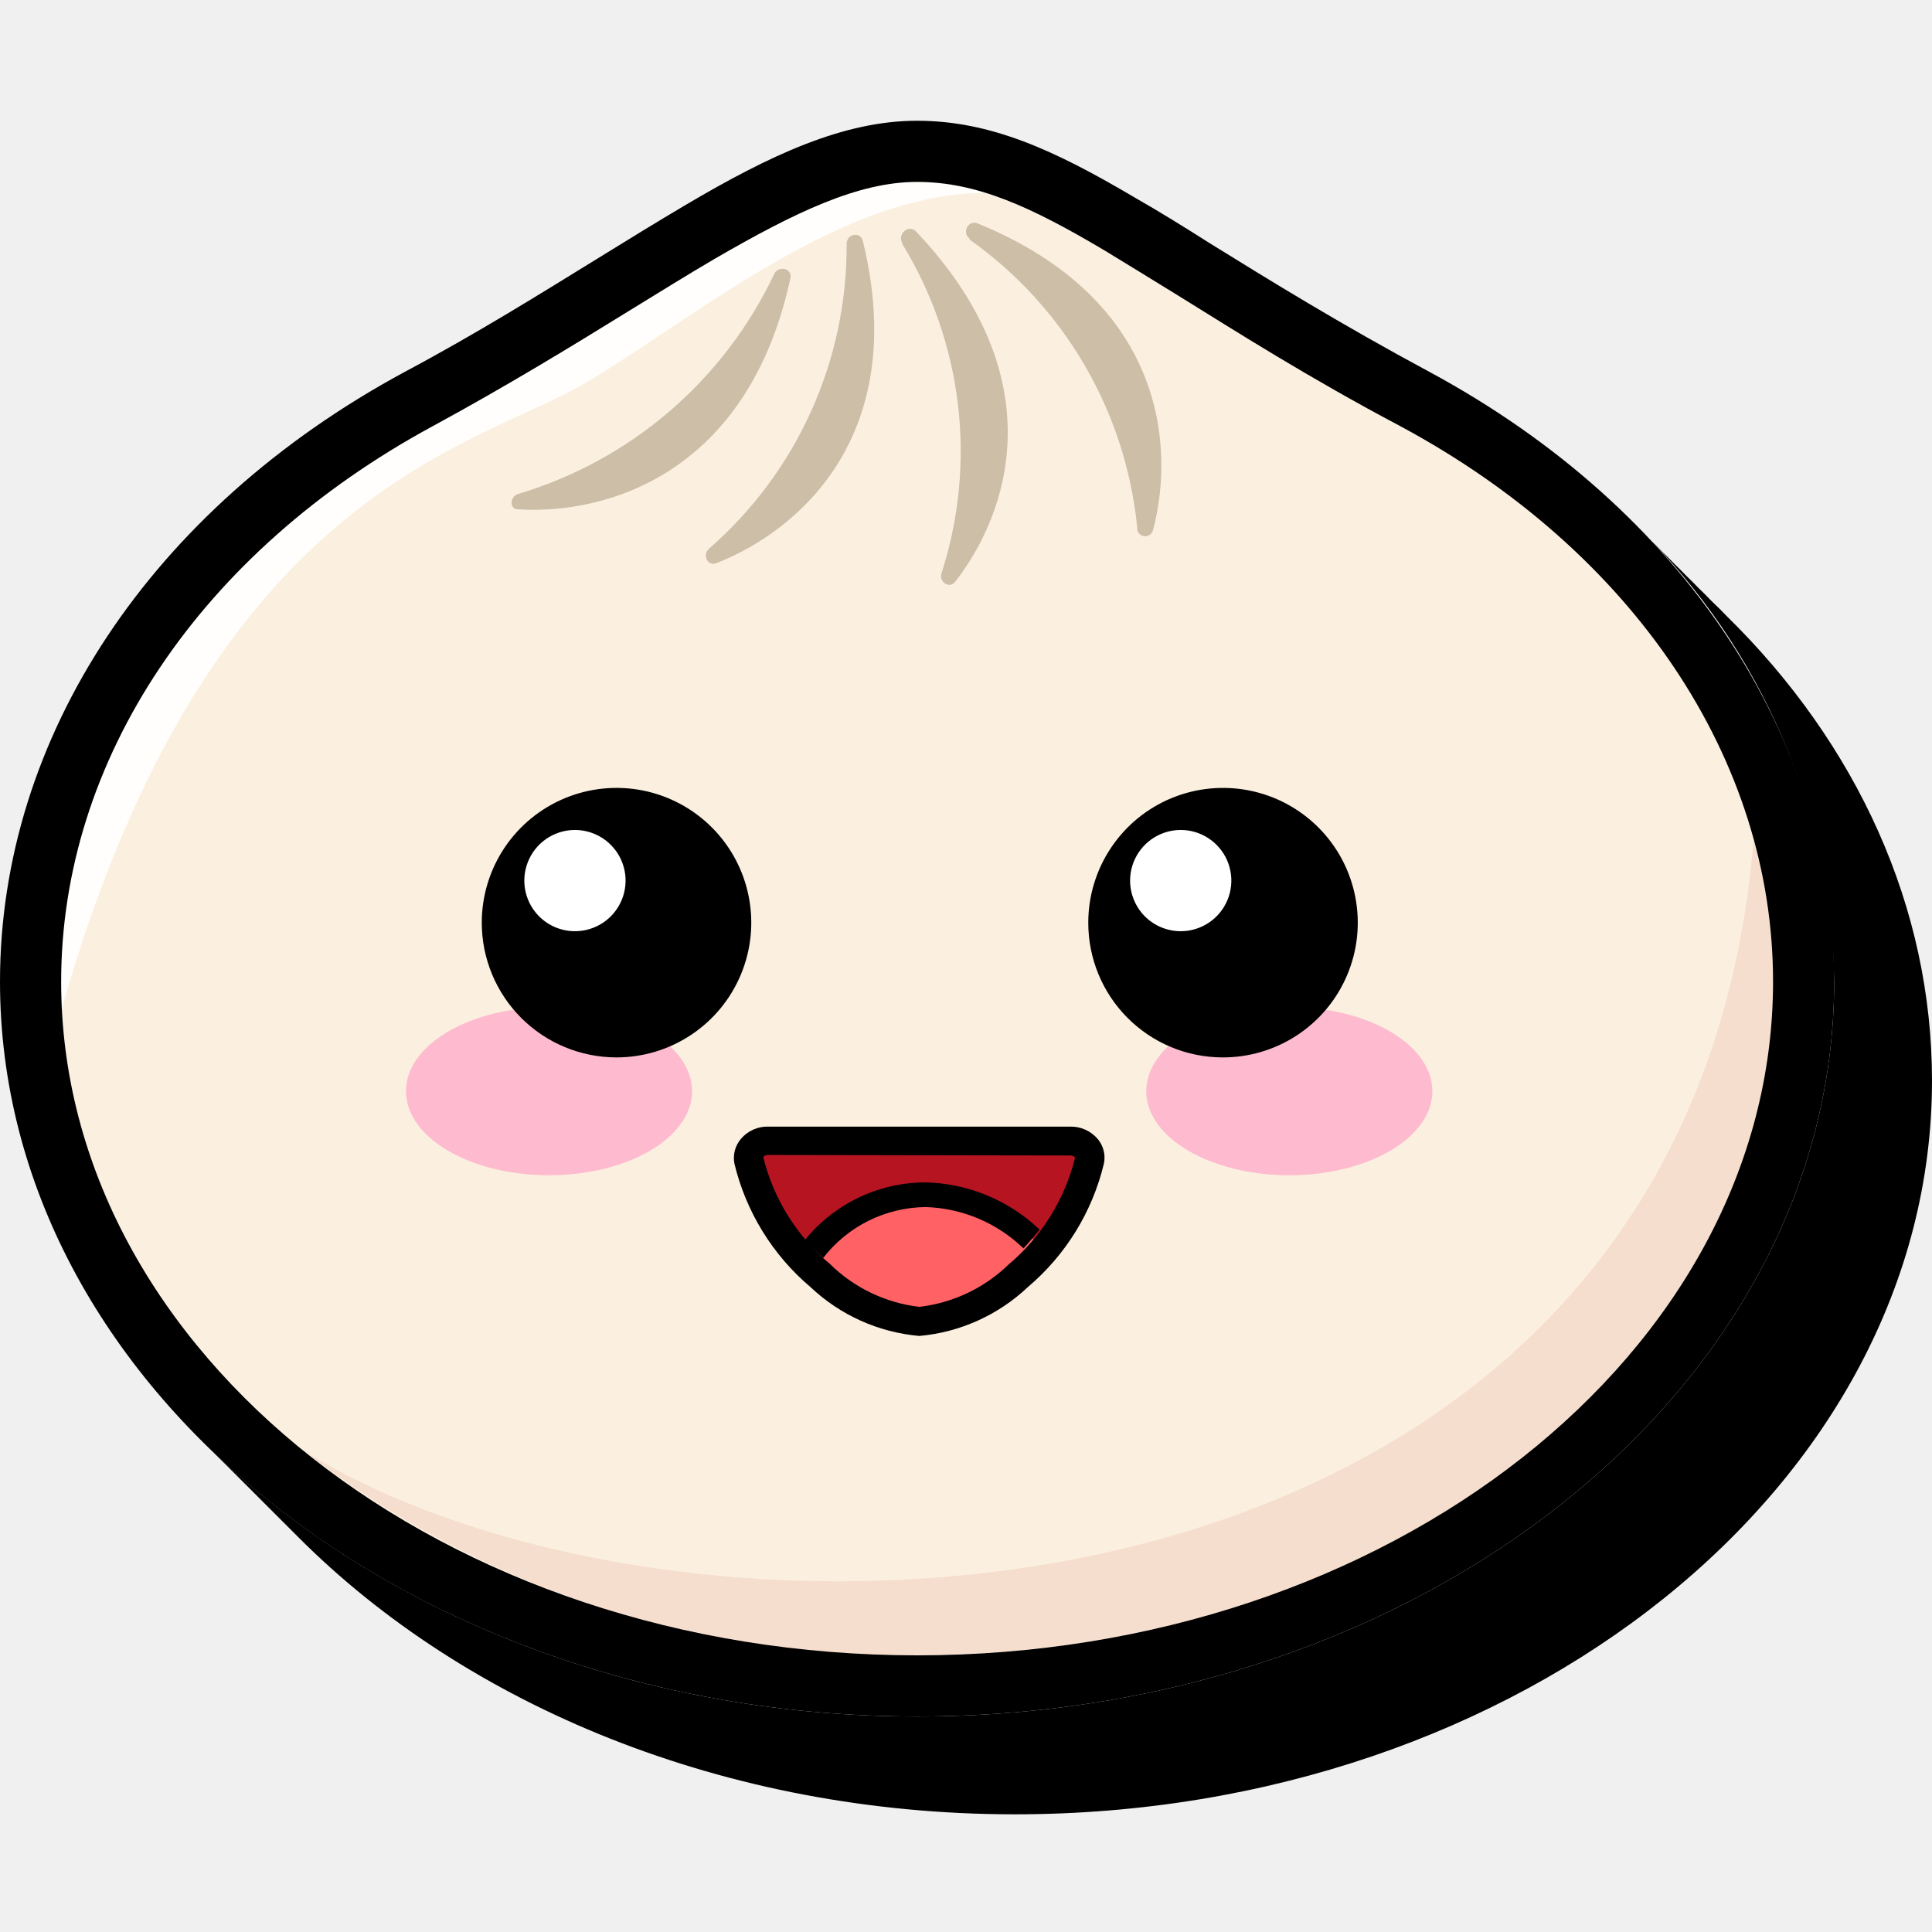
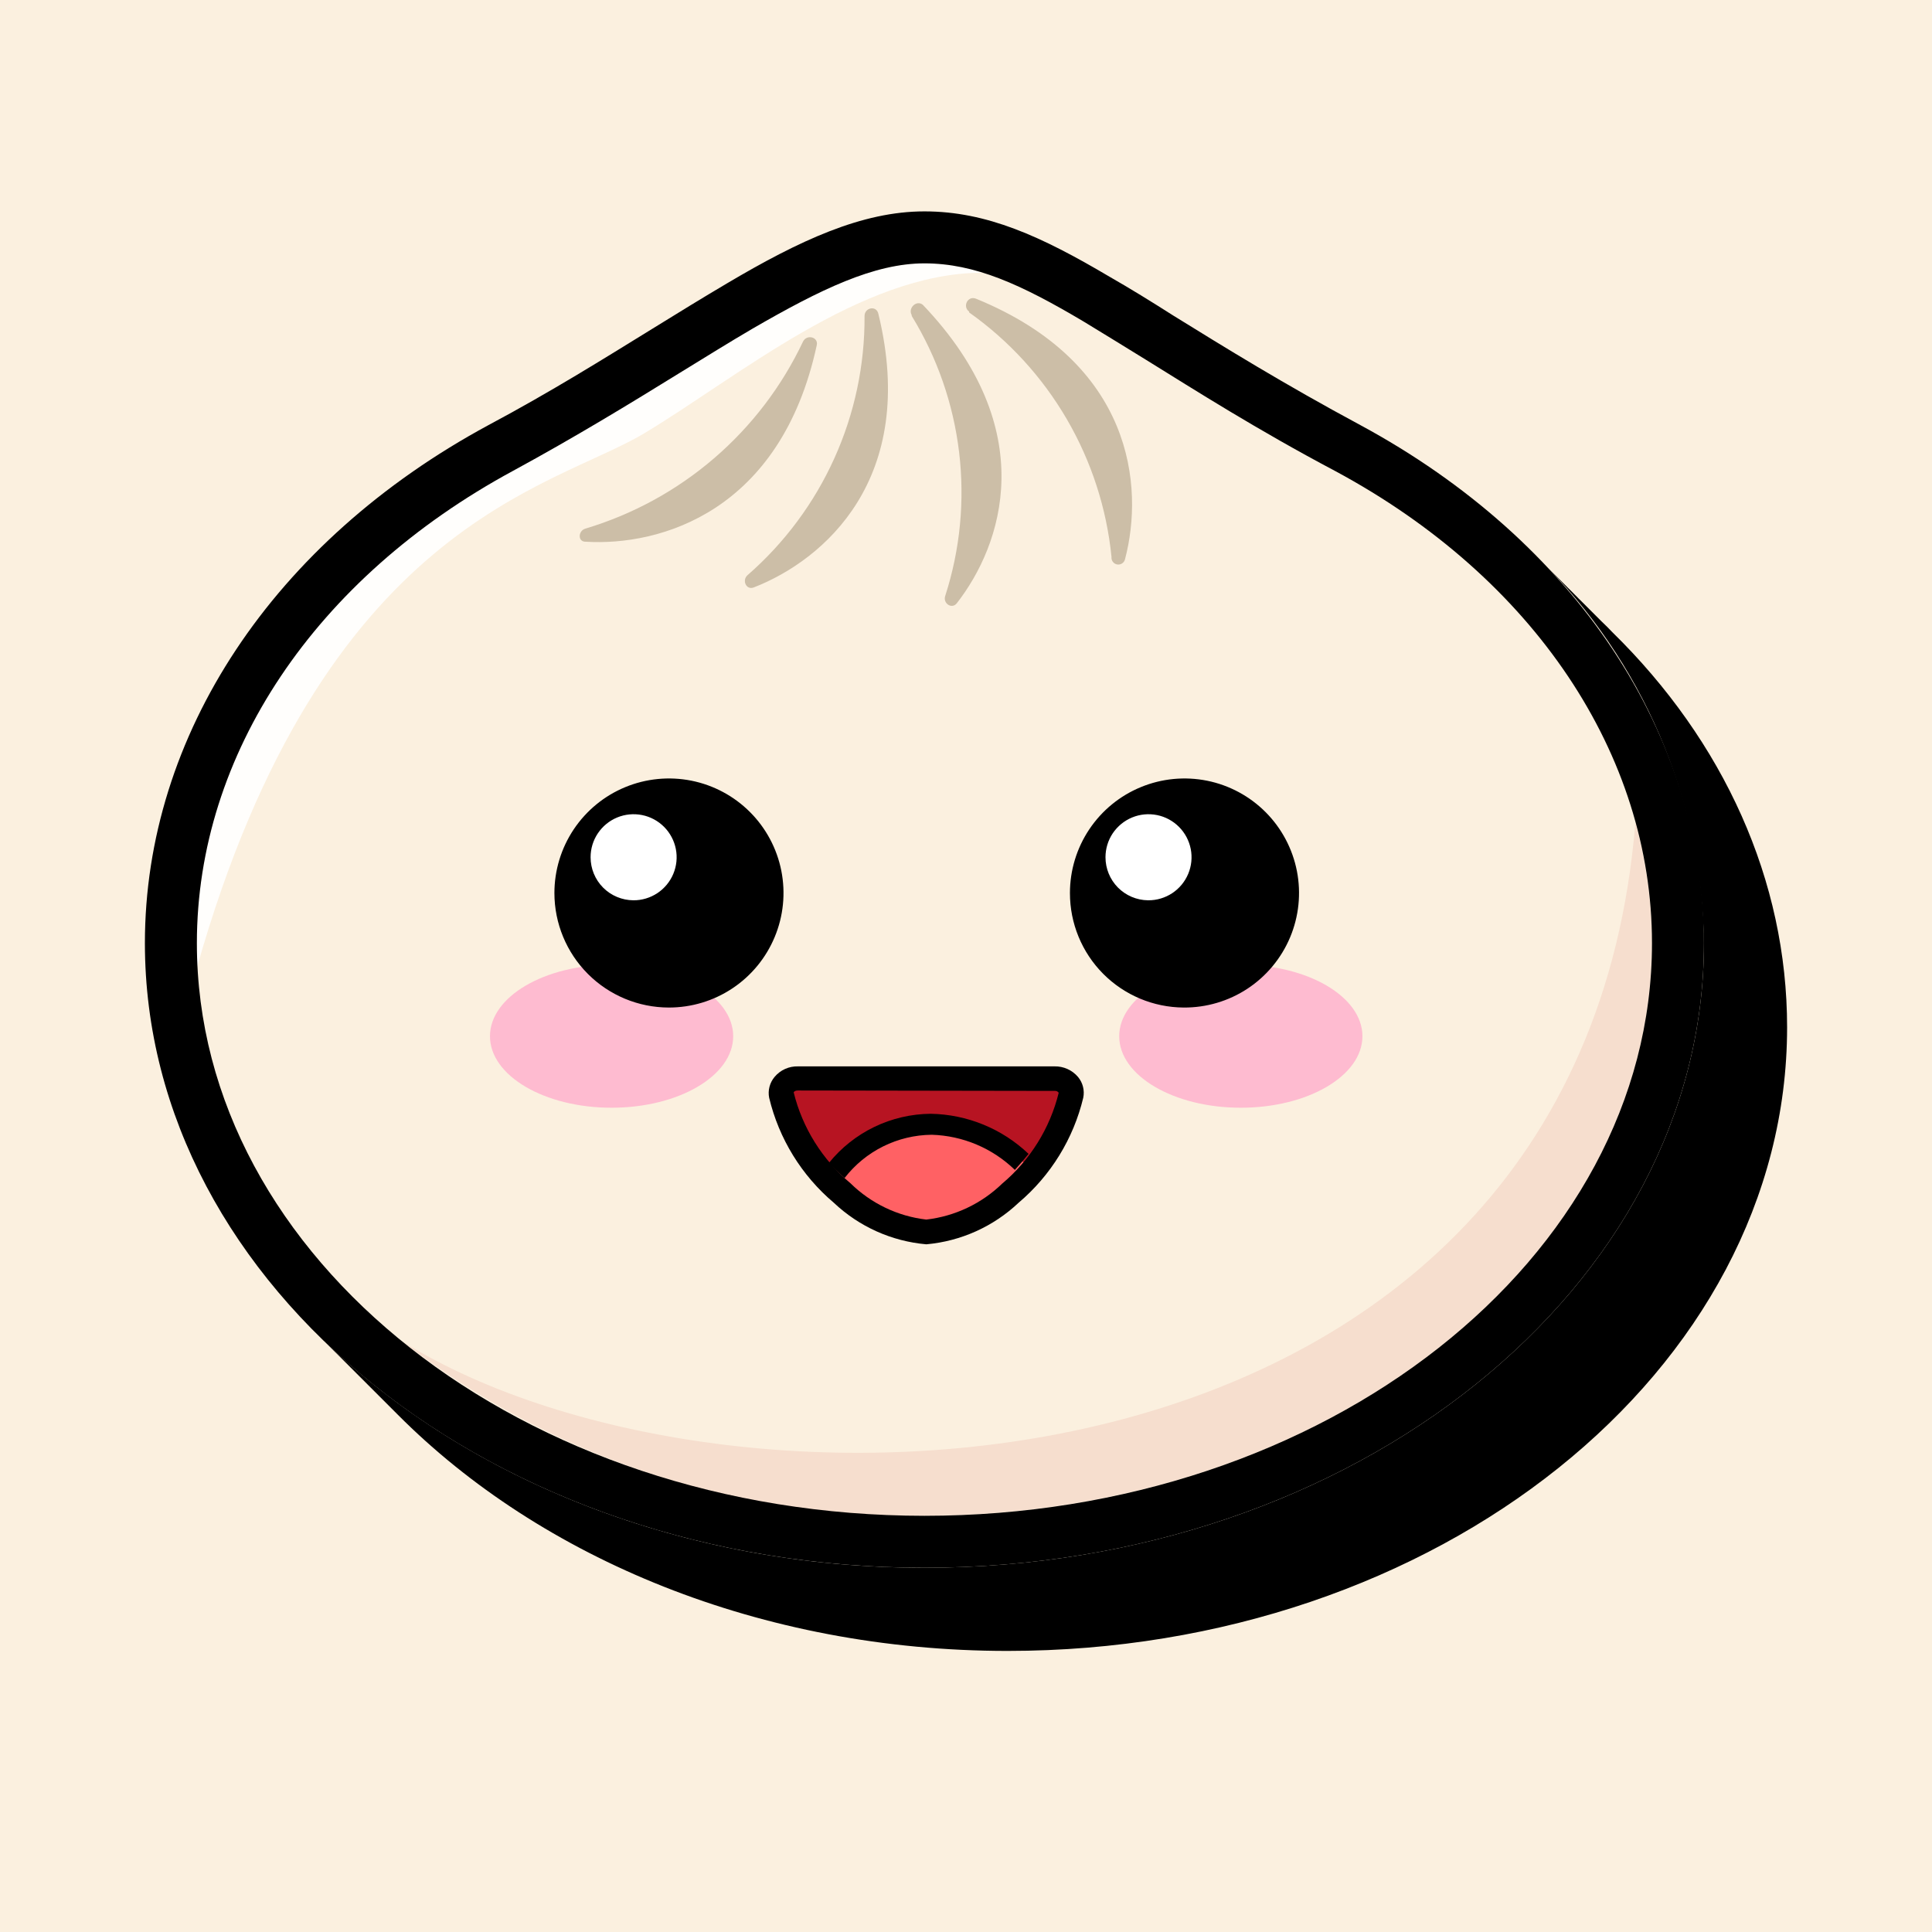
- <svg xmlns="http://www.w3.org/2000/svg" viewBox="0 0 80 80" fill="none">
-   <path d="M71.484 25.496C71.322 25.324 71.149 25.152 70.977 24.99C70.805 24.828 70.643 24.646 70.471 24.483C70.299 24.322 70.137 24.139 69.965 23.977C69.792 23.815 69.63 23.633 69.458 23.471C69.286 23.309 69.124 23.127 68.952 22.965C68.78 22.802 68.618 22.62 68.446 22.458C68.273 22.296 68.111 22.114 67.939 21.952C72.962 26.888 75.84 33.604 75.949 40.646C75.949 57.425 58.916 71.076 37.975 71.076C26.248 71.076 15.757 66.792 8.78 60.078L9.286 60.585L9.792 61.091L10.299 61.597L10.805 62.104L11.311 62.61L11.818 63.117L12.324 63.623C19.291 70.62 30.015 75.127 42.025 75.127C62.967 75.127 80 61.476 80 44.747C80 37.597 76.921 30.823 71.484 25.496Z" fill="black" />
-   <path d="M73.418 40.646C73.418 56.048 57.549 68.534 37.975 68.534C18.4 68.534 2.532 56.048 2.532 40.646C2.532 31.096 8.608 22.661 17.944 17.658C27.281 12.656 33.094 7.532 37.975 7.532C42.856 7.532 47.028 11.714 58.005 17.658C67.342 22.661 73.418 31.096 73.418 40.646Z" fill="#FBF0DF" />
-   <path d="M73.418 40.646C73.413 38.667 73.14 36.698 72.608 34.792C69.843 68.514 28.709 70.134 12.537 60.048C19.807 65.683 28.778 68.676 37.975 68.534C57.519 68.534 73.418 56.028 73.418 40.646Z" fill="#F6DECE" />
-   <path d="M24.334 15.805C28.861 13.091 34.876 7.997 40.79 7.987C39.88 7.693 38.931 7.54 37.975 7.532C35.524 7.532 32.911 8.797 29.62 10.701C28.476 11.37 27.291 12.109 26.035 12.879C23.676 14.337 20.972 15.987 17.934 17.638C8.294 22.853 2.532 31.451 2.532 40.646C2.532 41.051 2.532 41.456 2.532 41.851C8.668 20.17 19.818 18.519 24.334 15.805Z" fill="#FFFEFC" />
-   <path fill-rule="evenodd" clip-rule="evenodd" d="M35.058 10.094C35.072 12.485 34.57 14.851 33.586 17.03C32.602 19.209 31.16 21.151 29.357 22.721C29.073 22.975 29.296 23.461 29.661 23.319C33.073 21.992 37.681 18.023 35.737 10.013C35.656 9.557 35.058 9.678 35.058 10.094ZM37.357 10.094C38.596 12.115 39.383 14.381 39.665 16.735C39.946 19.09 39.715 21.477 38.987 23.734C38.866 24.089 39.301 24.392 39.544 24.099C41.762 21.263 43.696 15.633 37.904 9.557C37.61 9.294 37.154 9.699 37.357 10.053V10.094ZM40.152 9.922C42.092 11.295 43.715 13.069 44.912 15.123C46.109 17.178 46.851 19.465 47.089 21.83C47.078 21.916 47.101 22.002 47.153 22.07C47.204 22.139 47.28 22.186 47.365 22.2C47.449 22.214 47.536 22.195 47.607 22.147C47.678 22.099 47.728 22.026 47.747 21.942C48.678 18.408 48.152 12.382 40.486 9.253C40.081 9.091 39.818 9.638 40.152 9.881V9.922ZM21.458 20.453C23.766 19.764 25.903 18.596 27.73 17.025C29.557 15.455 31.032 13.518 32.061 11.339C32.243 10.975 32.82 11.117 32.729 11.521C30.977 19.623 25.114 21.314 21.468 21.091C21.084 21.101 21.094 20.565 21.458 20.453Z" fill="#CCBEA7" />
-   <path d="M37.975 71.076C17.033 71.076 0 57.425 0 40.646C0 30.519 6.258 21.071 16.739 15.41C19.777 13.79 22.38 12.159 24.699 10.732C25.975 9.942 27.18 9.203 28.344 8.514C31.899 6.408 34.937 5 37.975 5C41.013 5 43.666 6.215 46.987 8.18C48 8.757 49.013 9.385 50.096 10.073C52.618 11.633 55.463 13.395 59.21 15.41C69.691 21.071 75.949 30.509 75.949 40.646C75.949 57.425 58.916 71.076 37.975 71.076ZM37.975 7.532C35.524 7.532 32.911 8.797 29.62 10.701C28.476 11.37 27.291 12.109 26.035 12.879C23.676 14.337 20.972 15.987 17.934 17.638C8.294 22.853 2.532 31.451 2.532 40.646C2.532 56.028 18.43 68.544 37.975 68.544C57.519 68.544 73.418 56.028 73.418 40.646C73.418 31.451 67.656 22.853 58.005 17.658C54.177 15.633 51.19 13.729 48.77 12.23C47.666 11.552 46.653 10.924 45.732 10.367C42.663 8.544 40.425 7.532 37.975 7.532Z" fill="black" />
-   <path d="M45.114 48.038C44.659 49.901 43.623 51.572 42.157 52.808C41.056 53.875 39.631 54.545 38.106 54.711C36.536 54.571 35.061 53.9 33.924 52.808C32.472 51.566 31.452 49.896 31.008 48.038C30.993 47.928 31.004 47.815 31.039 47.71C31.074 47.604 31.133 47.508 31.212 47.429C31.29 47.35 31.385 47.29 31.49 47.253C31.595 47.217 31.707 47.204 31.818 47.218H44.314C44.424 47.206 44.535 47.219 44.638 47.257C44.742 47.294 44.836 47.355 44.913 47.434C44.99 47.513 45.048 47.608 45.083 47.713C45.118 47.817 45.128 47.929 45.114 48.038Z" fill="#B71422" />
-   <path d="M33.924 52.889C35.059 53.981 36.529 54.659 38.096 54.813C39.66 54.657 41.126 53.979 42.258 52.889C42.62 52.551 42.959 52.189 43.271 51.805C42.647 51.097 41.885 50.525 41.032 50.122C40.178 49.72 39.252 49.497 38.309 49.466C37.3 49.49 36.312 49.758 35.43 50.249C34.548 50.739 33.798 51.437 33.246 52.281C33.478 52.494 33.681 52.696 33.924 52.889Z" fill="#FF6164" />
-   <path d="M34.086 52.089C34.588 51.44 35.231 50.913 35.966 50.548C36.701 50.183 37.509 49.99 38.329 49.982C39.846 50.027 41.291 50.638 42.38 51.694C42.613 51.441 42.835 51.177 43.048 50.914C41.76 49.687 40.057 48.989 38.279 48.959C37.328 48.968 36.391 49.186 35.535 49.599C34.678 50.013 33.924 50.61 33.327 51.349C33.566 51.609 33.82 51.856 34.086 52.089Z" fill="black" />
-   <path d="M38.066 55.319C36.378 55.171 34.79 54.457 33.559 53.294C31.992 51.968 30.889 50.176 30.41 48.18C30.376 48.002 30.382 47.819 30.427 47.644C30.473 47.468 30.557 47.306 30.673 47.167C30.812 46.999 30.987 46.866 31.186 46.776C31.384 46.687 31.6 46.644 31.818 46.651H44.314C44.531 46.646 44.746 46.69 44.944 46.779C45.142 46.869 45.318 47.001 45.458 47.167C45.574 47.306 45.656 47.469 45.7 47.645C45.744 47.82 45.748 48.003 45.711 48.18C45.233 50.176 44.13 51.968 42.562 53.294C41.334 54.455 39.75 55.169 38.066 55.319ZM31.818 47.825C31.656 47.825 31.615 47.896 31.605 47.916C32.033 49.648 33.001 51.198 34.37 52.342C35.37 53.327 36.671 53.951 38.066 54.114C39.457 53.953 40.757 53.337 41.762 52.362C43.126 51.216 44.09 49.666 44.517 47.937C44.494 47.904 44.464 47.879 44.428 47.863C44.392 47.846 44.353 47.841 44.314 47.846L31.818 47.825Z" fill="black" />
-   <path d="M53.387 48.666C56.659 48.666 59.311 47.106 59.311 45.182C59.311 43.258 56.659 41.699 53.387 41.699C50.116 41.699 47.463 43.258 47.463 45.182C47.463 47.106 50.116 48.666 53.387 48.666Z" fill="#FEBBD0" />
-   <path d="M22.734 48.666C26.006 48.666 28.658 47.106 28.658 45.182C28.658 43.258 26.006 41.699 22.734 41.699C19.462 41.699 16.81 43.258 16.81 45.182C16.81 47.106 19.462 48.666 22.734 48.666Z" fill="#FEBBD0" />
-   <path fill-rule="evenodd" clip-rule="evenodd" d="M25.519 43.785C26.623 43.787 27.703 43.461 28.622 42.849C29.541 42.237 30.257 41.367 30.681 40.347C31.105 39.328 31.217 38.206 31.003 37.123C30.789 36.04 30.258 35.044 29.478 34.263C28.698 33.482 27.704 32.949 26.621 32.733C25.539 32.517 24.416 32.627 23.396 33.049C22.376 33.471 21.504 34.186 20.89 35.104C20.277 36.022 19.949 37.101 19.949 38.205C19.949 39.683 20.536 41.101 21.58 42.147C22.624 43.193 24.041 43.782 25.519 43.785ZM50.602 43.785C51.708 43.793 52.791 43.472 53.713 42.864C54.636 42.256 55.358 41.387 55.786 40.368C56.215 39.35 56.331 38.227 56.12 37.142C55.91 36.056 55.382 35.059 54.603 34.274C53.824 33.49 52.83 32.954 51.747 32.736C50.663 32.517 49.539 32.625 48.517 33.046C47.495 33.467 46.621 34.182 46.007 35.101C45.392 36.019 45.063 37.1 45.063 38.205C45.061 39.679 45.642 41.093 46.68 42.139C47.718 43.185 49.129 43.777 50.602 43.785Z" fill="black" />
-   <path fill-rule="evenodd" clip-rule="evenodd" d="M23.797 38.559C24.212 38.562 24.619 38.44 24.965 38.211C25.311 37.982 25.581 37.655 25.741 37.273C25.901 36.89 25.945 36.468 25.865 36.061C25.785 35.653 25.586 35.279 25.293 34.985C25.001 34.691 24.627 34.49 24.22 34.408C23.813 34.326 23.391 34.367 23.008 34.526C22.624 34.684 22.296 34.953 22.065 35.298C21.835 35.643 21.711 36.048 21.711 36.463C21.711 37.017 21.931 37.549 22.322 37.942C22.713 38.335 23.243 38.557 23.797 38.559ZM48.881 38.559C49.296 38.562 49.702 38.44 50.048 38.211C50.394 37.982 50.665 37.655 50.825 37.273C50.985 36.89 51.028 36.468 50.948 36.061C50.869 35.653 50.67 35.279 50.377 34.985C50.084 34.691 49.711 34.49 49.304 34.408C48.897 34.326 48.475 34.367 48.091 34.526C47.708 34.684 47.38 34.953 47.149 35.298C46.918 35.643 46.795 36.048 46.795 36.463C46.795 37.014 47.012 37.543 47.398 37.935C47.785 38.327 48.31 38.551 48.861 38.559H48.881Z" fill="white" />
+ <svg xmlns="http://www.w3.org/2000/svg" viewBox="0 0 80 80">
+   <rect width="100%" height="100%" fill="#FBF0DF" />
+   <path d="M66.761 26.175C66.623 26.029 66.477 25.882 66.331 25.745C66.184 25.607 66.046 25.452 65.9 25.314C65.754 25.177 65.616 25.022 65.47 24.884C65.323 24.746 65.186 24.591 65.04 24.453C64.893 24.316 64.755 24.161 64.609 24.023C64.463 23.885 64.325 23.73 64.179 23.593C64.032 23.455 63.895 23.3 63.748 23.162C68.018 27.358 70.464 33.066 70.557 39.052C70.557 53.315 56.079 64.918 38.279 64.918C28.311 64.918 19.393 61.277 13.463 55.57L13.893 56L14.324 56.431L14.754 56.861L15.184 57.291L15.615 57.722L16.045 58.152L16.476 58.583C22.398 64.53 31.513 68.361 41.721 68.361C59.522 68.361 74 56.758 74 42.538C74 36.461 71.383 30.703 66.761 26.175Z" fill="black" />
+   <path d="M68.405 39.052C68.405 52.144 54.917 62.757 38.278 62.757C21.64 62.757 8.152 52.144 8.152 39.052C8.152 30.935 13.316 23.765 21.253 19.513C29.189 15.261 34.13 10.905 38.278 10.905C42.427 10.905 45.974 14.46 55.304 19.513C63.24 23.765 68.405 30.935 68.405 39.052Z" fill="#FBF0DF" />
+   <path d="M68.405 39.052C68.401 37.37 68.169 35.696 67.716 34.077C65.366 62.74 30.402 64.117 16.656 55.544C22.835 60.334 30.461 62.877 38.278 62.757C54.891 62.757 68.405 52.127 68.405 39.052Z" fill="#F6DECE" />
+   <path d="M26.684 17.938C30.532 15.631 35.644 11.301 40.671 11.293C39.898 11.043 39.091 10.912 38.278 10.905C36.195 10.905 33.975 11.981 31.177 13.599C30.204 14.167 29.197 14.796 28.13 15.45C26.124 16.689 23.826 18.092 21.244 19.495C13.05 23.928 8.152 31.236 8.152 39.052C8.152 39.396 8.152 39.74 8.152 40.076C13.368 21.647 22.845 20.244 26.684 17.938Z" fill="#FFFEFC" />
+   <path fill-rule="evenodd" clip-rule="evenodd" d="M35.799 13.083C35.812 15.115 35.385 17.126 34.548 18.979C33.712 20.831 32.486 22.481 30.953 23.817C30.712 24.032 30.902 24.445 31.212 24.324C34.112 23.197 38.029 19.823 36.376 13.014C36.307 12.627 35.799 12.73 35.799 13.083ZM37.753 13.083C38.806 14.801 39.476 16.727 39.715 18.728C39.954 20.73 39.758 22.759 39.139 24.677C39.036 24.979 39.406 25.237 39.613 24.987C41.498 22.577 43.142 17.791 38.218 12.627C37.968 12.403 37.581 12.747 37.753 13.049V13.083ZM40.129 12.937C41.778 14.104 43.158 15.612 44.175 17.358C45.192 19.104 45.823 21.048 46.025 23.059C46.017 23.131 46.036 23.205 46.08 23.263C46.123 23.322 46.188 23.361 46.26 23.373C46.332 23.385 46.406 23.369 46.466 23.328C46.527 23.288 46.569 23.225 46.585 23.154C47.377 20.15 46.929 15.028 40.413 12.368C40.069 12.231 39.845 12.696 40.129 12.902V12.937ZM24.239 21.889C26.201 21.302 28.018 20.31 29.57 18.975C31.123 17.64 32.378 15.993 33.252 14.142C33.407 13.832 33.897 13.952 33.82 14.296C32.331 21.183 27.347 22.62 24.248 22.431C23.921 22.439 23.93 21.983 24.239 21.889Z" fill="#CCBEA7" />
+   <path d="M38.278 64.918C20.478 64.918 6 53.315 6 39.052C6 30.444 11.319 22.413 20.228 17.602C22.811 16.225 25.023 14.839 26.994 13.625C28.078 12.954 29.103 12.325 30.093 11.74C33.114 9.95 35.696 8.753 38.278 8.753C40.861 8.753 43.116 9.786 45.939 11.456C46.8 11.947 47.661 12.48 48.582 13.066C50.725 14.391 53.144 15.889 56.328 17.602C65.237 22.413 70.557 30.436 70.557 39.052C70.557 53.315 56.079 64.918 38.278 64.918ZM38.278 10.905C36.195 10.905 33.975 11.981 31.177 13.599C30.204 14.167 29.197 14.796 28.13 15.45C26.125 16.689 23.826 18.093 21.244 19.496C13.05 23.928 8.152 31.236 8.152 39.052C8.152 52.127 21.666 62.766 38.278 62.766C54.891 62.766 68.405 52.127 68.405 39.052C68.405 31.236 63.507 23.928 55.304 19.513C52.05 17.791 49.511 16.173 47.454 14.899C46.516 14.322 45.655 13.789 44.872 13.315C42.264 11.766 40.361 10.905 38.278 10.905Z" fill="black" />
+   <path d="M44.347 45.335C43.96 46.919 43.08 48.339 41.834 49.39C40.898 50.297 39.686 50.866 38.39 51.008C37.056 50.889 35.802 50.318 34.835 49.39C33.602 48.334 32.734 46.915 32.356 45.335C32.344 45.242 32.353 45.146 32.383 45.057C32.413 44.967 32.463 44.885 32.53 44.818C32.596 44.751 32.677 44.7 32.767 44.668C32.856 44.637 32.951 44.627 33.045 44.638H43.667C43.76 44.628 43.854 44.64 43.943 44.672C44.031 44.703 44.111 44.755 44.176 44.822C44.242 44.889 44.291 44.97 44.321 45.059C44.35 45.148 44.359 45.242 44.347 45.335Z" fill="#B71422" />
+   <path d="M34.836 49.458C35.8 50.387 37.049 50.963 38.382 51.094C39.711 50.962 40.958 50.386 41.919 49.458C42.227 49.172 42.515 48.864 42.78 48.537C42.25 47.936 41.602 47.449 40.877 47.107C40.152 46.765 39.364 46.575 38.563 46.549C37.705 46.569 36.865 46.798 36.115 47.215C35.366 47.632 34.729 48.224 34.259 48.942C34.457 49.123 34.629 49.295 34.836 49.458Z" fill="#FF6164" />
+   <path d="M34.973 48.779C35.4 48.227 35.946 47.779 36.571 47.469C37.195 47.159 37.882 46.995 38.58 46.988C39.868 47.026 41.097 47.545 42.023 48.443C42.221 48.228 42.41 48.004 42.591 47.78C41.496 46.737 40.048 46.144 38.536 46.119C37.728 46.126 36.932 46.312 36.204 46.663C35.477 47.014 34.836 47.522 34.327 48.15C34.531 48.371 34.746 48.581 34.973 48.779Z" fill="black" />
+   <path d="M38.356 51.524C36.922 51.399 35.572 50.792 34.526 49.803C33.193 48.676 32.255 47.153 31.849 45.456C31.819 45.305 31.824 45.149 31.863 45C31.902 44.851 31.973 44.713 32.072 44.595C32.19 44.453 32.339 44.339 32.508 44.263C32.676 44.187 32.86 44.151 33.045 44.156H43.667C43.851 44.152 44.035 44.19 44.203 44.266C44.371 44.342 44.52 44.454 44.639 44.595C44.737 44.713 44.808 44.852 44.845 45.001C44.882 45.15 44.886 45.306 44.855 45.456C44.448 47.153 43.51 48.676 42.178 49.803C41.134 50.79 39.787 51.397 38.356 51.524ZM33.045 45.155C32.907 45.155 32.873 45.215 32.864 45.232C33.228 46.704 34.051 48.021 35.214 48.994C36.065 49.831 37.17 50.362 38.356 50.5C39.539 50.363 40.643 49.84 41.498 49.011C42.657 48.037 43.477 46.72 43.839 45.249C43.82 45.222 43.794 45.2 43.764 45.186C43.733 45.173 43.7 45.168 43.667 45.172L33.045 45.155Z" fill="black" />
+   <path d="M51.379 45.869C54.16 45.869 56.415 44.543 56.415 42.908C56.415 41.273 54.16 39.947 51.379 39.947C48.598 39.947 46.344 41.273 46.344 42.908C46.344 44.543 48.598 45.869 51.379 45.869Z" fill="#FEBBD0" />
+   <path d="M25.324 45.869C28.105 45.869 30.36 44.543 30.36 42.908C30.36 41.273 28.105 39.947 25.324 39.947C22.543 39.947 20.289 41.273 20.289 42.908C20.289 44.543 22.543 45.869 25.324 45.869Z" fill="#FEBBD0" />
+   <path fill-rule="evenodd" clip-rule="evenodd" d="M27.691 41.72C28.63 41.722 29.548 41.445 30.329 40.925C31.11 40.405 31.719 39.665 32.079 38.798C32.44 37.932 32.535 36.978 32.353 36.057C32.171 35.137 31.72 34.291 31.057 33.627C30.394 32.963 29.549 32.51 28.628 32.326C27.708 32.143 26.754 32.236 25.887 32.595C25.02 32.953 24.279 33.562 23.757 34.342C23.236 35.122 22.957 36.039 22.957 36.977C22.957 38.234 23.456 39.439 24.343 40.328C25.231 41.217 26.435 41.718 27.691 41.72ZM49.012 41.72C49.952 41.727 50.872 41.455 51.657 40.938C52.441 40.421 53.054 39.682 53.419 38.816C53.783 37.95 53.882 36.996 53.703 36.073C53.523 35.151 53.075 34.303 52.413 33.636C51.751 32.969 50.906 32.514 49.985 32.328C49.064 32.143 48.108 32.234 47.24 32.593C46.371 32.95 45.629 33.558 45.106 34.339C44.583 35.12 44.304 36.038 44.304 36.977C44.302 38.23 44.796 39.432 45.678 40.321C46.561 41.21 47.76 41.713 49.012 41.72Z" fill="black" />
+   <path fill-rule="evenodd" clip-rule="evenodd" d="M26.228 37.279C26.581 37.281 26.926 37.177 27.22 36.983C27.514 36.788 27.744 36.51 27.88 36.185C28.016 35.859 28.053 35.501 27.985 35.155C27.917 34.809 27.748 34.49 27.499 34.24C27.25 33.99 26.933 33.819 26.587 33.75C26.241 33.681 25.883 33.715 25.556 33.85C25.23 33.985 24.952 34.213 24.756 34.506C24.559 34.799 24.455 35.144 24.455 35.497C24.455 35.968 24.641 36.42 24.973 36.754C25.306 37.088 25.757 37.276 26.228 37.279ZM47.549 37.279C47.901 37.281 48.247 37.177 48.541 36.983C48.835 36.788 49.065 36.51 49.201 36.185C49.337 35.859 49.374 35.501 49.306 35.155C49.238 34.809 49.069 34.49 48.82 34.24C48.571 33.99 48.254 33.819 47.908 33.75C47.562 33.681 47.203 33.715 46.877 33.85C46.551 33.985 46.273 34.213 46.076 34.506C45.88 34.799 45.776 35.144 45.776 35.497C45.776 35.965 45.96 36.414 46.288 36.748C46.617 37.081 47.063 37.272 47.532 37.279H47.549Z" fill="white" />
</svg>
